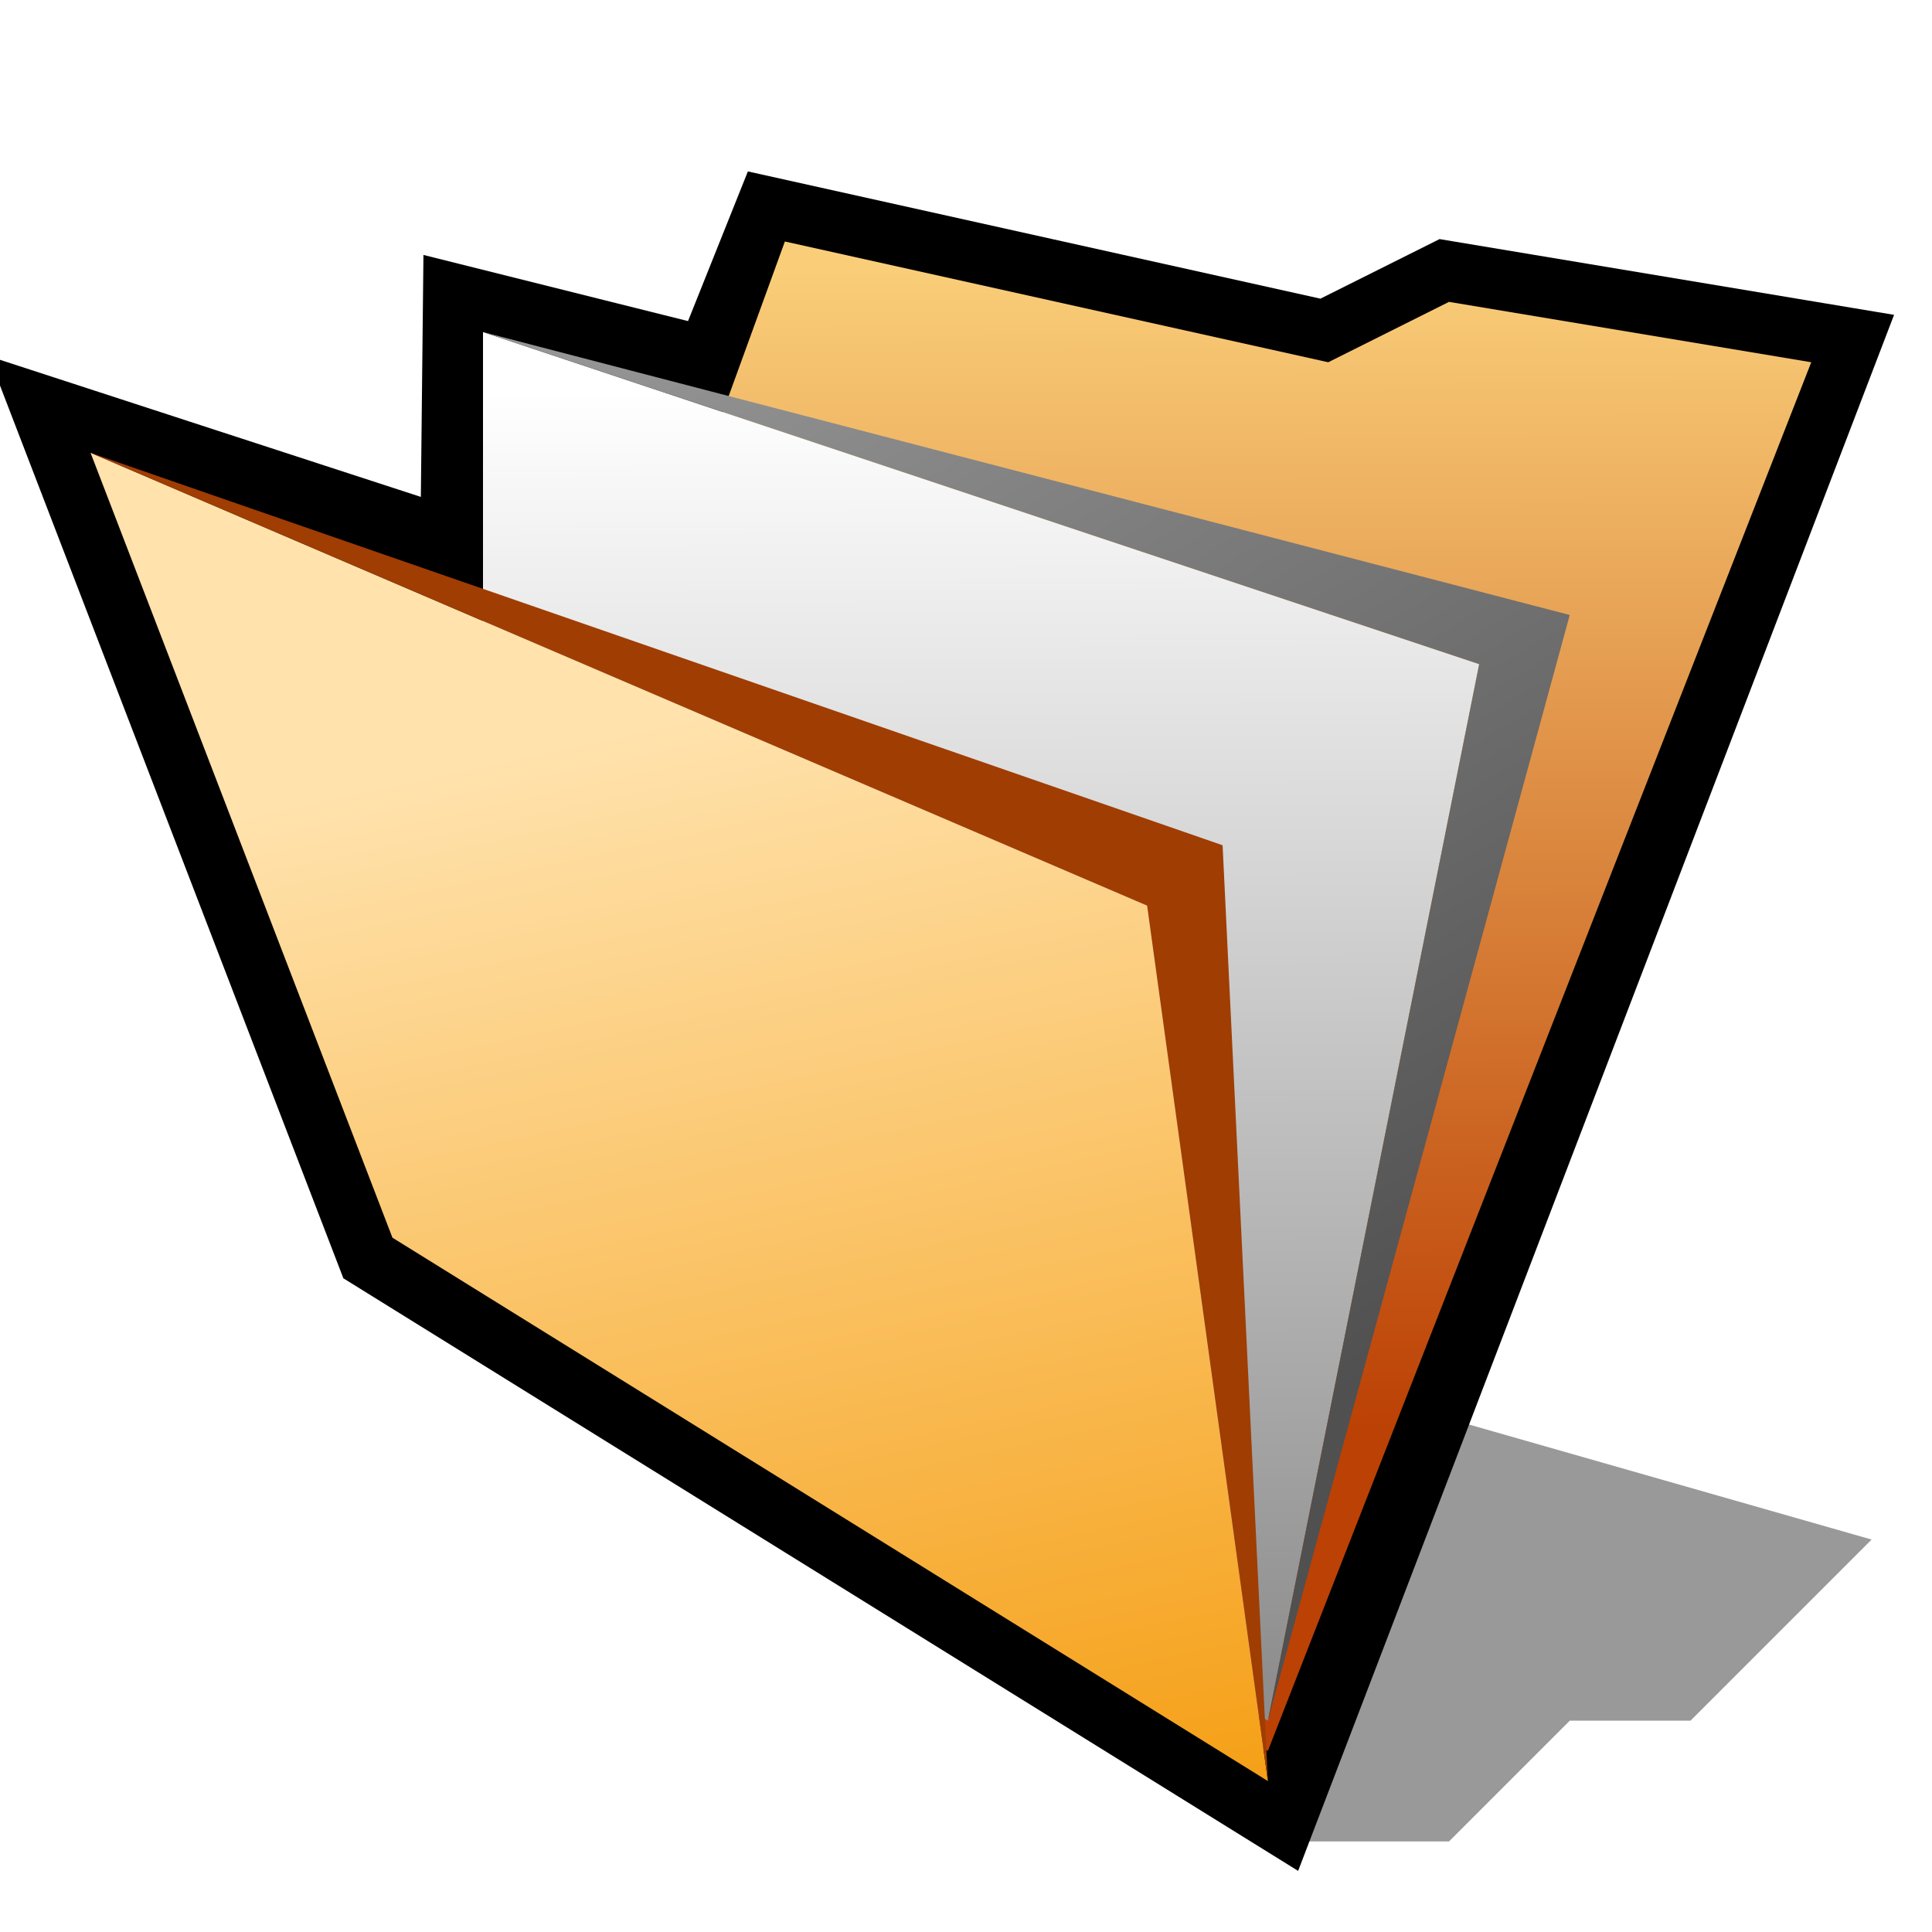
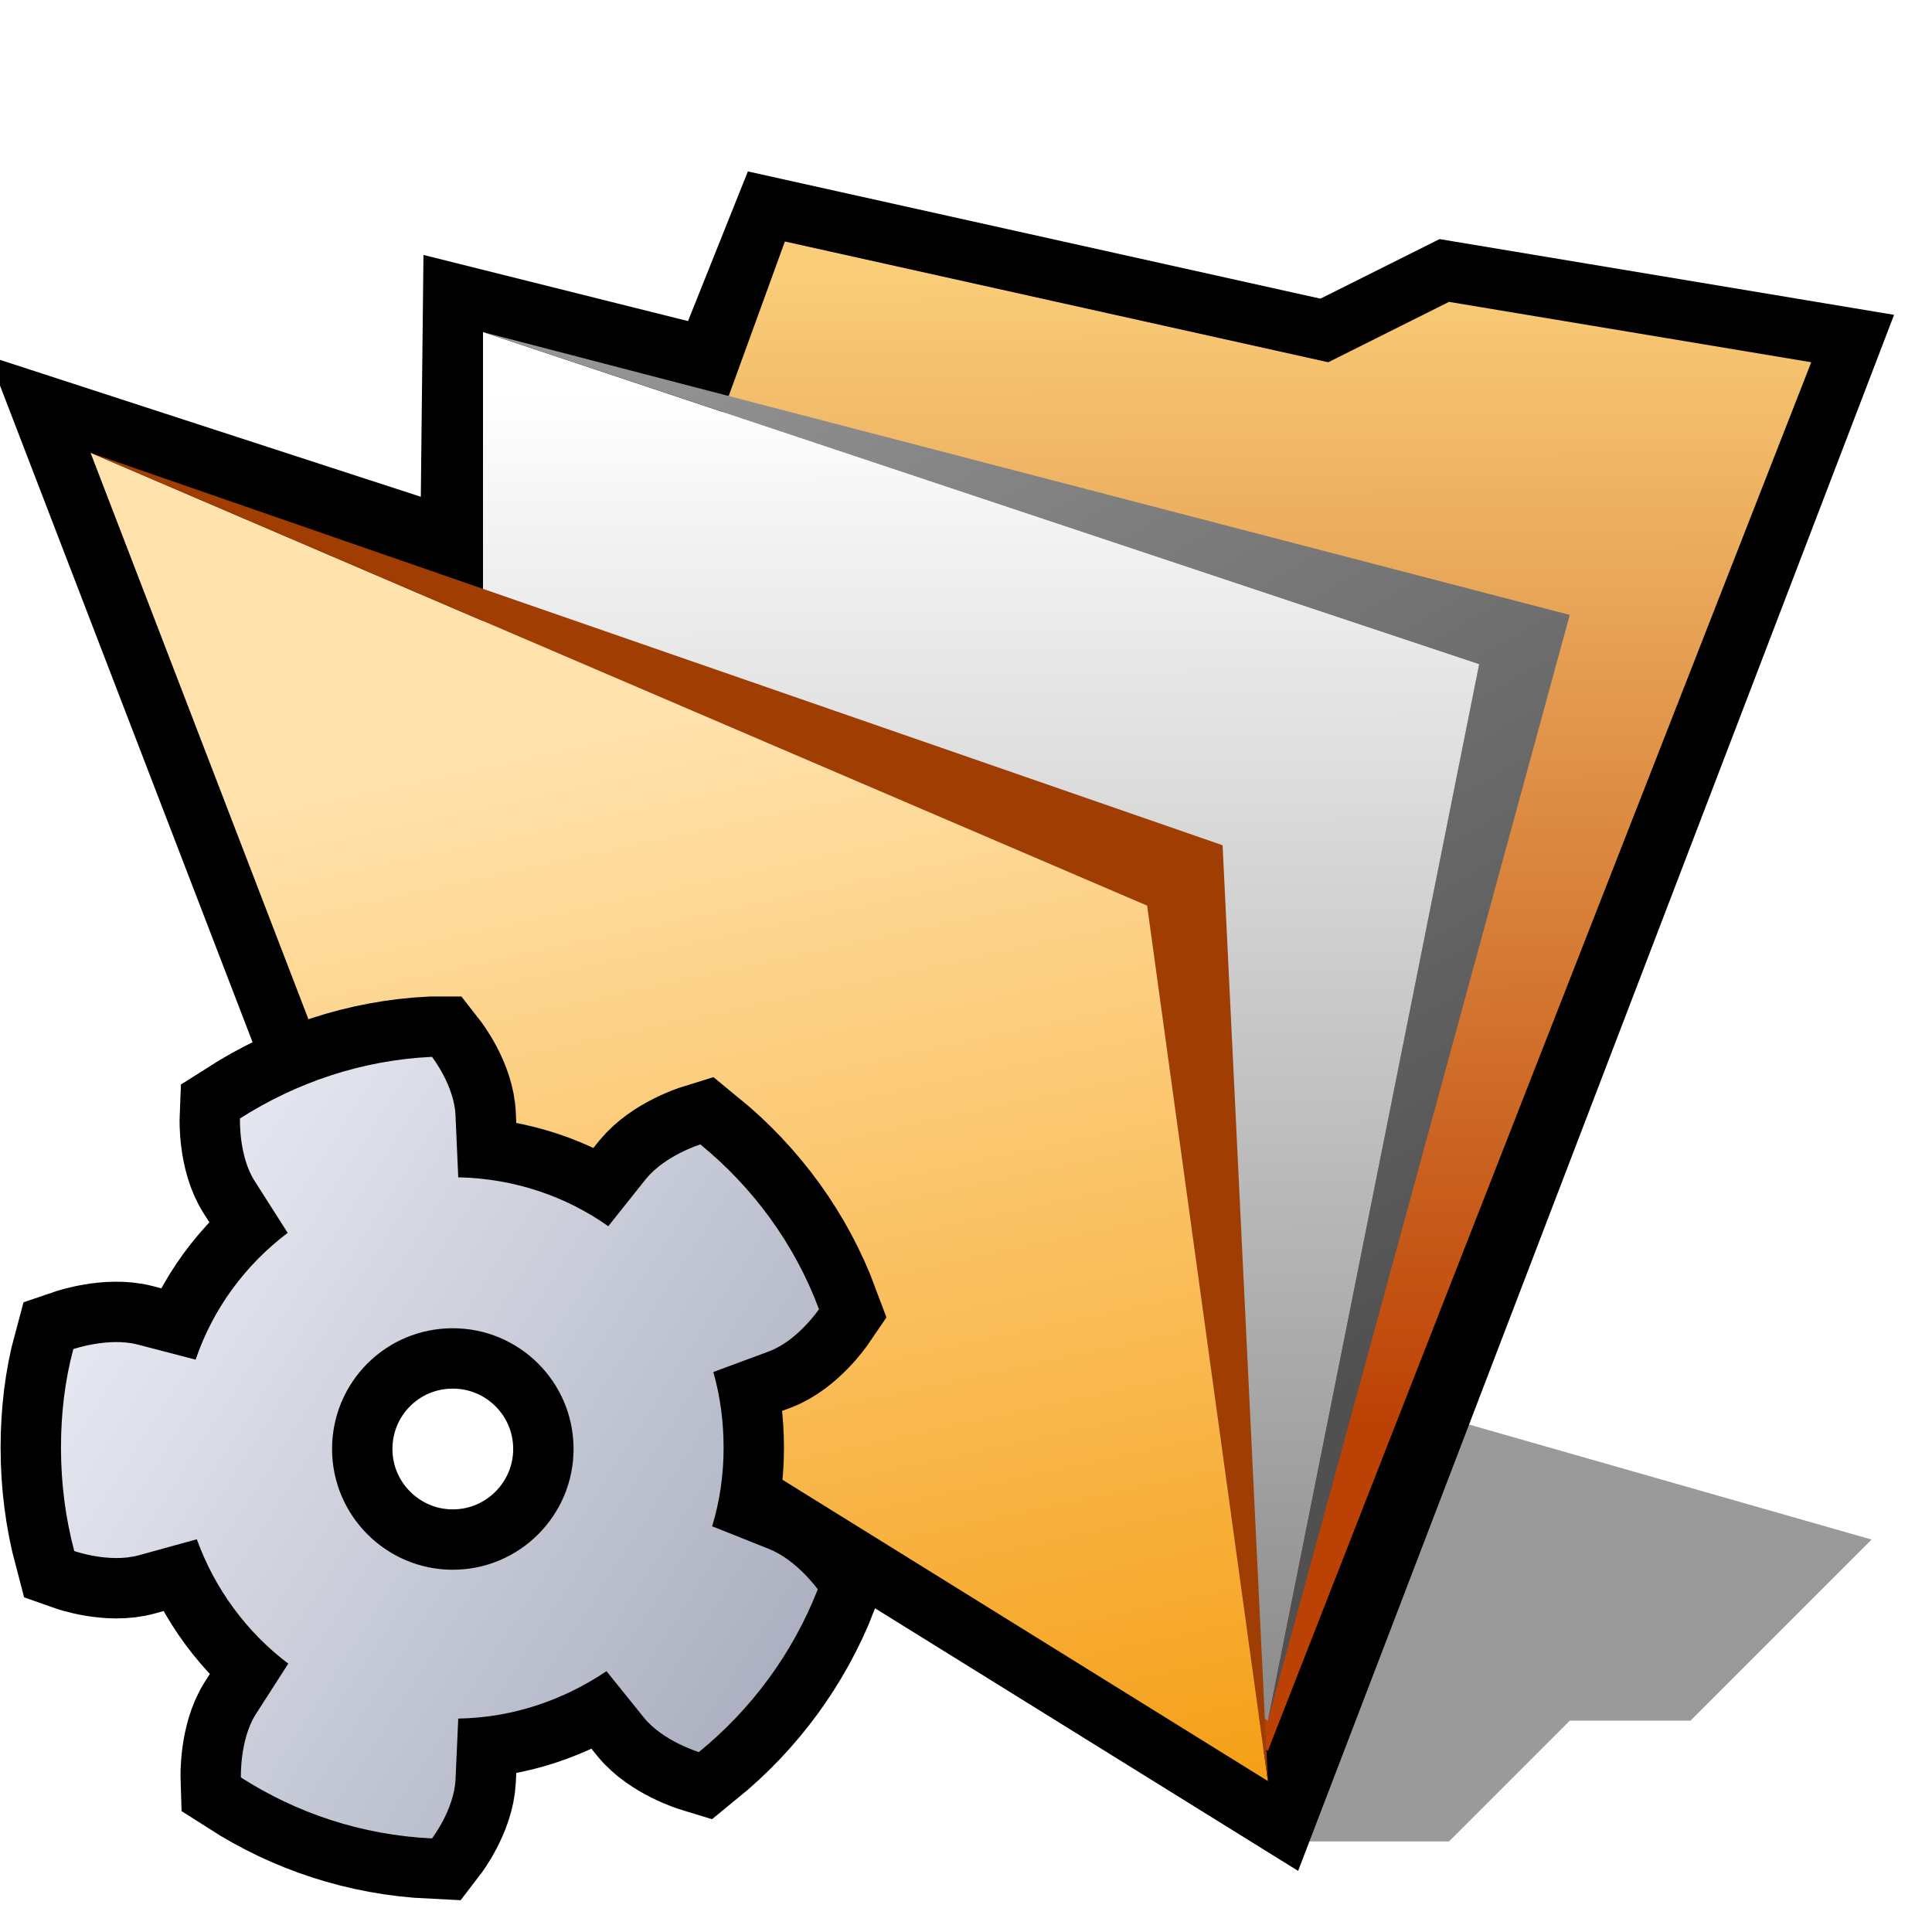
- <svg xmlns="http://www.w3.org/2000/svg" width="64" height="64" viewBox="0 0 6528 6528">
-   <path id="shape_0" d="M 4284 6222 C 4284 6222 4896 6222 4896 6222 C 4896 6222 5304 5814 5304 5814 C 5304 5814 5712 5814 5712 5814 C 5712 5814 6324 5202 6324 5202 C 6324 5202 4896 4794 4896 4794 C 4896 4794 4284 6222 4284 6222 Z " style="fill:#010101;stroke:none;fill-opacity:0.4;" />
-   <path id="shape_1" d="M 306 1530 C 306 1530 1326 4182 1326 4182 C 1326 4182 4284 6018 4284 6018 C 4284 6018 6120 1224 6120 1224 C 6120 1224 4896 1020 4896 1020 C 4896 1020 4488 1224 4488 1224 C 4488 1224 2652 816 2652 816 C 2652 816 2448 1326 2448 1326 C 2448 1326 1632 1122 1632 1122 C 1632 1122 1623 1959 1623 1959 C 1623 1959 306 1530 306 1530 Z " style="stroke-width:408;stroke-linejoin:miter;stroke-linecap:butt;stroke:#000000;fill:none;" />
+ <svg xmlns="http://www.w3.org/2000/svg" version="1.1" width="64" height="64" color-interpolation="linearRGB">
  <g>
-     <defs>
-       <linearGradient id="id1" gradientUnits="userSpaceOnUse" gradientTransform="matrix(0.001049,0.301313,-0.682648,0.002376,6016.38,2849.76)" x1="-6528" x2="6528" y1="-6528" y2="-6528">
-         <stop offset="0%" stop-color="#face79" />
-         <stop offset="100%" stop-color="#bc4105" />
-       </linearGradient>
-     </defs>
-     <path id="shape_3" d="M 2652 816 C 2652 816 1428 4182 1428 4182 C 1428 4182 4284 5916 4284 5916 C 4284 5916 6120 1224 6120 1224 C 6120 1224 4896 1020 4896 1020 C 4896 1020 4488 1224 4488 1224 C 4488 1224 2652 816 2652 816 Z " style="fill:url(#id1);stroke:none;" />
+     <path style="fill:#010101; fill-opacity:0.396" d="M42 61H48L52 57H56L62 51L48 47L42 61z" />
+     <path style="fill:none; stroke:#000000; stroke-width:4" d="M3 15L13 41L42 59L60 12L48 10L44 12L26 8L24 13L16 11L15.91 19.2L3 15z" />
+     <linearGradient id="gradient0" gradientUnits="userSpaceOnUse" x1="102.6" y1="8.5" x2="102.74" y2="47.07">
+       <stop offset="0" stop-color="#face79" />
+       <stop offset="1" stop-color="#bc4105" />
+     </linearGradient>
+     <path style="fill:url(#gradient0)" d="M26 8L14 41L42 58L60 12L48 10L44 12L26 8z" />
+     <linearGradient id="gradient1" gradientUnits="userSpaceOnUse" x1="103.24" y1="12.68" x2="103.39" y2="55.34">
+       <stop offset="0" stop-color="#ffffff" />
+       <stop offset="1" stop-color="#8e8e8e" />
+     </linearGradient>
+     <path style="fill:url(#gradient1)" d="M16 11V41L42 57L49 22L16 11z" />
+     <linearGradient id="gradient2" gradientUnits="userSpaceOnUse" x1="78.34" y1="-26.66" x2="101.46" y2="12.94">
+       <stop offset="0" stop-color="#9a9a9a" />
+       <stop offset="1" stop-color="#505050" />
+     </linearGradient>
+     <path style="fill:url(#gradient2)" d="M16 11L49 22L42 57L52 20.37L16 11z" />
+     <linearGradient id="gradient3" gradientUnits="userSpaceOnUse" x1="88.52" y1="9.59" x2="97.54" y2="51.29">
+       <stop offset="0" stop-color="#ffe2ac" />
+       <stop offset="1" stop-color="#f49806" />
+     </linearGradient>
+     <path style="fill:url(#gradient3)" d="M3 15L13 41L42 59L38 30L3 15z" />
+     <path style="fill:#a03d03" d="M3 15L38 30L42 59L40.5 28L3 15z" />
+     <path style="fill:none; stroke:#000000; stroke-width:4" d="M14.3 35.01C11.97 35.12 9.8 35.87 7.95 37.05C7.95 37.05 7.9 38.29 8.44 39.13L9.53 40.84C8.13 41.9 7.06 43.34 6.48 45.04L4.56 44.54C3.6 44.29 2.43 44.69 2.43 44.69C2.15 45.72 2.02 46.83 2.02 47.95C2.02 49.15 2.17 50.29 2.46 51.38C2.46 51.38 3.62 51.79 4.6 51.52L6.52 50.99C7.11 52.63 8.18 54.08 9.55 55.11L8.47 56.79C7.94 57.63 7.98 58.88 7.98 58.88C9.82 60.06 11.98 60.79 14.31 60.9C14.31 60.9 15.04 59.95 15.09 58.95L15.18 56.93C17 56.9 18.68 56.31 20.09 55.36L21.34 56.91C21.97 57.68 23.15 58.04 23.15 58.04C24.88 56.63 26.25 54.79 27.09 52.65C27.09 52.65 26.4 51.68 25.47 51.31L23.59 50.56C23.84 49.75 23.97 48.86 23.97 47.97C23.97 47.09 23.86 46.26 23.63 45.45L25.49 44.76C26.43 44.4 27.13 43.37 27.13 43.37C26.33 41.22 24.95 39.34 23.2 37.91C23.2 37.91 22.04 38.27 21.4 39.05L20.15 40.62C18.75 39.63 17.04 39.04 15.18 39L15.09 36.97C15.06 35.97 14.31 35.01 14.31 35.01H14.3z            M19 48C19 50.2 17.21 52 15 52C12.8 52 11 50.21 11 48C11 45.79 12.78 44 15 44C17.2 44 19 45.78 19 48z" />
+     <linearGradient id="gradient4" gradientUnits="userSpaceOnUse" x1="21.96" y1="-0.01" x2="57.17" y2="22.58">
+       <stop offset="0" stop-color="#f7f9ff" />
+       <stop offset="1" stop-color="#989db0" />
+     </linearGradient>
+     <path style="fill:url(#gradient4)" d="M14.3 35.01C11.97 35.12 9.8 35.87 7.95 37.05C7.95 37.05 7.9 38.29 8.44 39.13L9.53 40.84C8.13 41.9 7.06 43.34 6.48 45.04L4.56 44.54C3.6 44.29 2.43 44.69 2.43 44.69C2.15 45.72 2.02 46.83 2.02 47.95C2.02 49.15 2.17 50.29 2.46 51.38C2.46 51.38 3.62 51.79 4.6 51.52L6.52 50.99C7.11 52.63 8.18 54.08 9.55 55.11L8.47 56.79C7.94 57.63 7.98 58.88 7.98 58.88C9.82 60.06 11.98 60.79 14.31 60.9C14.31 60.9 15.04 59.95 15.09 58.95L15.18 56.93C17 56.9 18.68 56.31 20.09 55.36L21.34 56.91C21.97 57.68 23.15 58.04 23.15 58.04C24.88 56.63 26.25 54.79 27.09 52.65C27.09 52.65 26.4 51.68 25.47 51.31L23.59 50.56C23.84 49.75 23.97 48.86 23.97 47.97C23.97 47.09 23.86 46.26 23.63 45.45L25.49 44.76C26.43 44.4 27.13 43.37 27.13 43.37C26.33 41.22 24.95 39.34 23.2 37.91C23.2 37.91 22.04 38.27 21.4 39.05L20.15 40.62C18.75 39.63 17.04 39.04 15.18 39L15.09 36.97C15.06 35.97 14.31 35.01 14.31 35.01H14.3z            M19 48C19 50.2 17.21 52 15 52C12.8 52 11 50.21 11 48C11 45.79 12.78 44 15 44C17.2 44 19 45.78 19 48z" />
  </g>
-   <g>
-     <defs>
-       <linearGradient id="id2" gradientUnits="userSpaceOnUse" gradientTransform="matrix(0.00116,0.333334,-0.682648,0.002376,6081.9,3485.13)" x1="-6528" x2="6528" y1="-6528" y2="-6528">
-         <stop offset="0%" stop-color="#ffffff" />
-         <stop offset="100%" stop-color="#8e8e8e" />
-       </linearGradient>
-     </defs>
-     <path id="shape_4" d="M 1632 1122 C 1632 1122 1632 4182 1632 4182 C 1632 4182 4284 5814 4284 5814 C 4284 5814 4998 2244 4998 2244 C 4998 2244 1632 1122 1632 1122 Z " style="fill:url(#id2);stroke:none;" />
-   </g>
-   <g>
-     <defs>
-       <linearGradient id="id3" gradientUnits="userSpaceOnUse" gradientTransform="matrix(0.180592,0.309502,-0.589619,0.344038,5321.03,1546.34)" x1="-6528" x2="6528" y1="-6528" y2="-6528">
-         <stop offset="0%" stop-color="#9a9a9a" />
-         <stop offset="100%" stop-color="#505050" />
-       </linearGradient>
-     </defs>
-     <path id="shape_5" d="M 1632 1122 C 1632 1122 4998 2244 4998 2244 C 4998 2244 4284 5814 4284 5814 C 4284 5814 5304 2078 5304 2078 C 5304 2078 1632 1122 1632 1122 Z " style="fill:url(#id3);stroke:none;" />
-   </g>
-   <g>
-     <defs>
-       <linearGradient id="id4" gradientUnits="userSpaceOnUse" gradientTransform="matrix(0.070496,0.325796,-0.66721,0.144371,5133.79,4047.6)" x1="-6528" x2="6528" y1="-6528" y2="-6528">
-         <stop offset="0%" stop-color="#ffe2ac" />
-         <stop offset="100%" stop-color="#f49806" />
-       </linearGradient>
-     </defs>
-     <path id="shape_6" d="M 306 1530 C 306 1530 1326 4182 1326 4182 C 1326 4182 4284 6018 4284 6018 C 4284 6018 3876 3060 3876 3060 C 3876 3060 306 1530 306 1530 Z " style="fill:url(#id4);stroke:none;" />
-   </g>
-   <path id="shape_7" d="M 306 1530 C 306 1530 3876 3060 3876 3060 C 3876 3060 4284 6018 4284 6018 C 4284 6018 4131 2856 4131 2856 C 4131 2856 306 1530 306 1530 Z " style="fill:#a03d03;stroke:none;" />
</svg>
